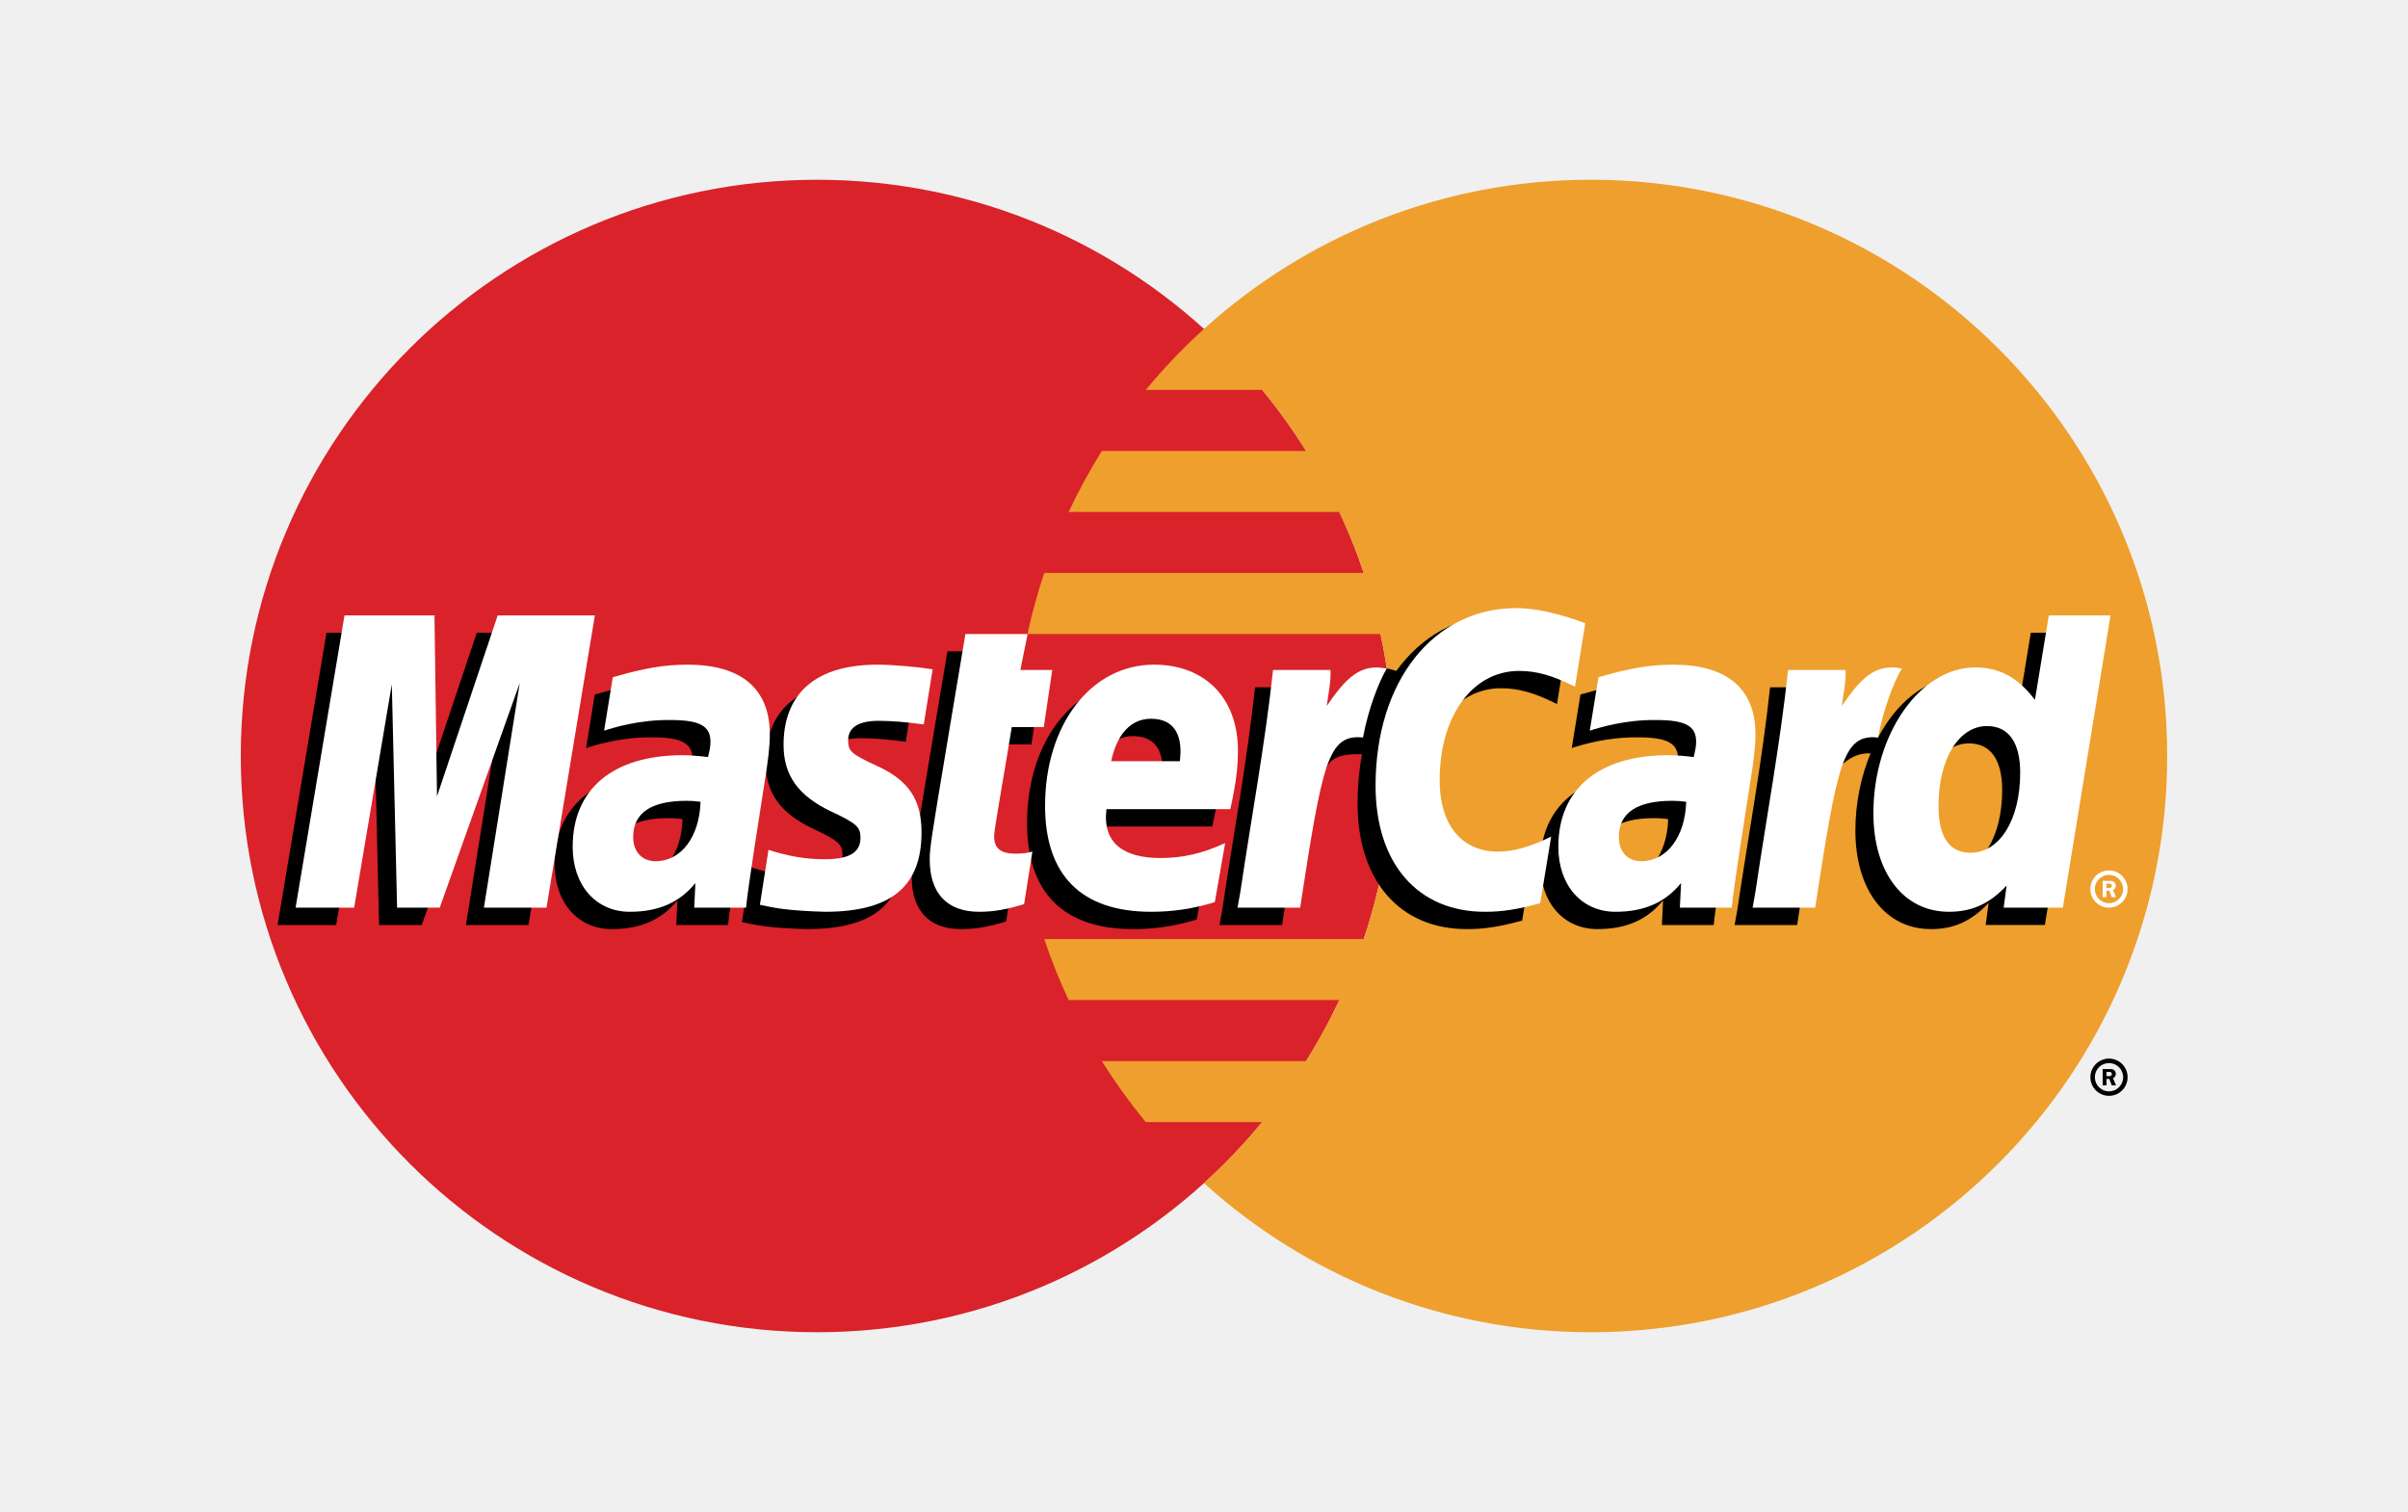
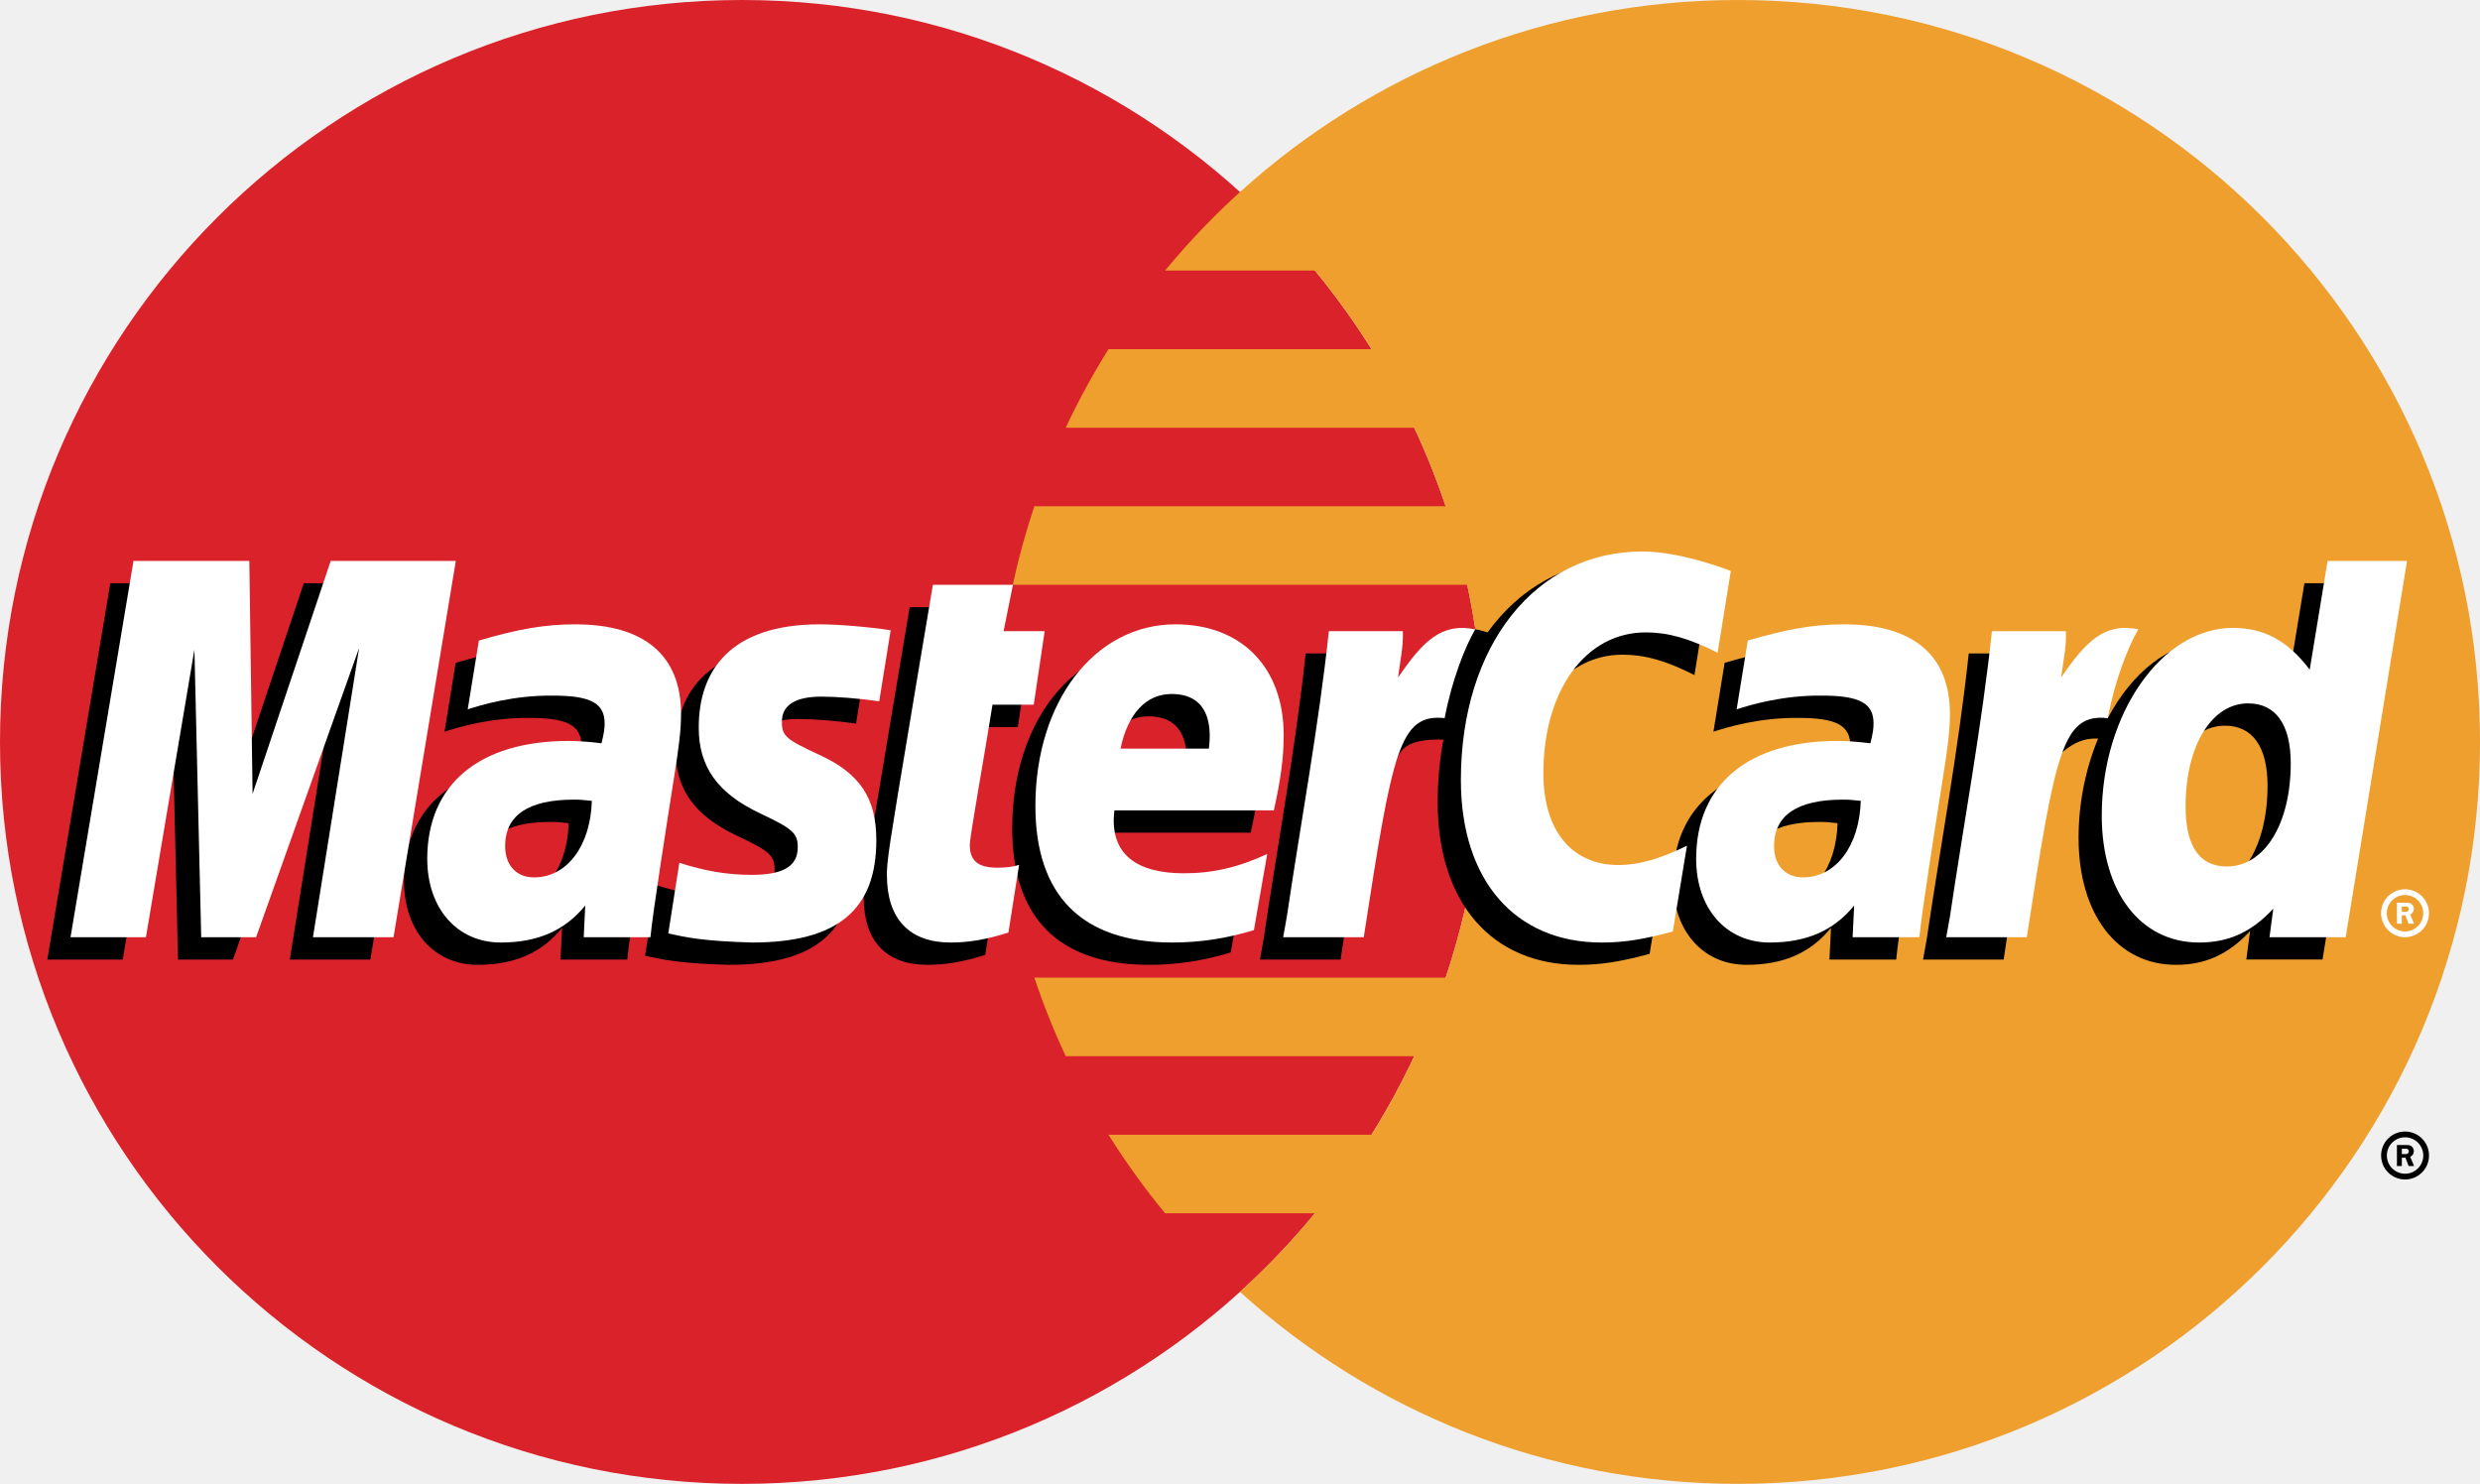
- <svg xmlns="http://www.w3.org/2000/svg" version="1.1" id="Layer_1" x="0px" y="0px" width="750px" height="471px" viewBox="0 0 750 471" enable-background="new 0 0 750 471" xml:space="preserve">
-   <g id="Page-1">
+ <svg xmlns="http://www.w3.org/2000/svg" version="1.1" id="Layer_1" x="0px" y="0px" width="600" height="359.008" viewBox="0 0 600 359.008" enable-background="new 0 0 750 471" xml:space="preserve">
+   <defs id="defs33" />
+   <g id="Page-1" transform="translate(-75,-55.996)">
    <g id="mastercard">
-       <path id="Fill-1" fill="#D9222A" d="M434.008,235.5c0,99.142-80.371,179.504-179.508,179.504    C155.363,415.004,75,334.642,75,235.5c0-99.133,80.362-179.504,179.5-179.504C353.637,55.996,434.008,136.367,434.008,235.5" />
-       <path id="Fill-2" fill="#EE9F2D" d="M495.491,55.996c-46.379,0-88.642,17.596-120.5,46.467    c-6.487,5.883-12.546,12.238-18.125,18.996h36.267c4.958,6.029,9.525,12.371,13.684,19.012h-63.634    c-3.813,6.104-7.274,12.446-10.342,19.008h84.313c2.88,6.159,5.421,12.496,7.601,19.004h-99.513    c-2.075,6.191-3.821,12.529-5.217,19.008h109.941c2.638,12.25,4.042,24.967,4.042,38.008c0,19.934-3.254,39.112-9.254,57.021    h-99.513c2.175,6.512,4.717,12.854,7.596,19.008h84.316c-3.074,6.563-6.528,12.904-10.346,19.012h-63.625    c4.154,6.63,8.729,12.98,13.684,18.996h36.259c-5.571,6.771-11.634,13.134-18.13,19.013    c31.858,28.866,74.117,46.454,120.496,46.454C594.629,415.004,675,334.642,675,235.5C675,136.371,594.629,55.996,495.491,55.996" />
-       <path id="Fill-3" d="M651.074,335.559c0-3.2,2.592-5.801,5.796-5.801s5.796,2.601,5.796,5.801    c0,3.199-2.592,5.8-5.796,5.8S651.074,338.758,651.074,335.559L651.074,335.559L651.074,335.559z M656.87,339.967    c2.434,0,4.408-1.975,4.408-4.408c0-2.438-1.975-4.404-4.408-4.404c-2.438,0-4.404,1.967-4.404,4.404    C652.466,337.992,654.433,339.967,656.87,339.967L656.87,339.967L656.87,339.967z M656.087,338.108H654.9v-5.096h2.15    c0.45,0,0.908,0,1.304,0.254c0.413,0.279,0.646,0.771,0.646,1.279c0,0.571-0.338,1.104-0.884,1.313l0.938,2.25h-1.316    l-0.779-2.017h-0.871V338.108L656.087,338.108z M656.087,335.217h0.658c0.246,0,0.505,0.021,0.726-0.1    c0.195-0.125,0.296-0.359,0.296-0.584c0-0.195-0.121-0.421-0.288-0.517c-0.208-0.129-0.537-0.101-0.758-0.101h-0.634V335.217    L656.087,335.217z" />
-       <path id="Fill-4" d="M212.587,255.154c-2.046-0.238-2.945-0.301-4.35-0.301    c-11.046,0-16.638,3.788-16.638,11.268c0,4.612,2.729,7.545,6.987,7.545C206.525,273.666,212.245,266.108,212.587,255.154    L212.587,255.154L212.587,255.154z M226.758,288.15h-16.146l0.371-7.676c-4.926,6.066-11.496,8.95-20.426,8.95    c-10.563,0-17.804-8.25-17.804-20.229c0-18.024,12.596-28.541,34.217-28.541c2.208,0,5.042,0.199,7.941,0.57    c0.604-2.441,0.763-3.487,0.763-4.8c0-4.908-3.396-6.737-12.5-6.737c-9.533-0.108-17.396,2.271-20.625,3.333    c0.204-1.229,2.7-16.659,2.7-16.659c9.712-2.846,16.116-3.917,23.325-3.917c16.732,0,25.596,7.513,25.579,21.712    c0.033,3.805-0.597,8.5-1.579,14.671C230.883,259.559,227.254,282.546,226.758,288.15L226.758,288.15L226.758,288.15z" />
-       <path id="Fill-5" d="M164.6,288.15h-19.487l11.162-69.996L131.35,288.15h-13.279l-1.642-69.596    l-11.733,69.596H86.454l15.237-91.055h28.021l1.7,50.967l17.092-50.967h31.167L164.6,288.15" />
-       <path id="Fill-6" d="M519.574,255.154c-2.037-0.238-2.941-0.301-4.342-0.301    c-11.041,0-16.633,3.788-16.633,11.268c0,4.612,2.725,7.545,6.983,7.545C513.521,273.666,519.245,266.108,519.574,255.154    L519.574,255.154L519.574,255.154z M533.758,288.15h-16.146l0.366-7.676c-4.925,6.066-11.5,8.95-20.421,8.95    c-10.566,0-17.8-8.25-17.8-20.229c0-18.024,12.588-28.541,34.213-28.541c2.208,0,5.037,0.199,7.933,0.57    c0.604-2.441,0.763-3.487,0.763-4.8c0-4.908-3.392-6.737-12.496-6.737c-9.533-0.108-17.387,2.271-20.629,3.333    c0.204-1.229,2.709-16.659,2.709-16.659c9.712-2.846,16.112-3.917,23.313-3.917c16.741,0,25.604,7.513,25.587,21.712    c0.033,3.805-0.596,8.5-1.579,14.671C537.887,259.559,534.25,282.546,533.758,288.15L533.758,288.15L533.758,288.15z" />
-       <path id="Fill-7" d="M313.366,287.025c-5.333,1.679-9.491,2.399-14,2.399    c-9.962,0-15.399-5.725-15.399-16.267c-0.142-3.271,1.433-11.879,2.671-19.737c1.125-6.917,8.449-50.529,8.449-50.529h19.371    l-2.263,11.208h11.7l-2.642,17.796h-11.742c-2.25,14.083-5.454,31.625-5.491,33.95c0,3.816,2.037,5.483,6.671,5.483    c2.221,0,3.941-0.226,5.254-0.7L313.366,287.025" />
-       <path id="Fill-8" d="M372.758,286.425c-6.654,2.034-13.075,3.017-19.879,3    c-21.684-0.021-32.987-11.346-32.987-33.033c0-25.313,14.379-43.946,33.899-43.946c15.971,0,26.171,10.433,26.171,26.796    c0,5.429-0.7,10.729-2.388,18.212H339c-1.305,10.741,5.57,15.217,16.837,15.217c6.934,0,13.188-1.429,20.142-4.663    L372.758,286.425L372.758,286.425z M361.87,242.525c0.108-1.542,2.055-13.217-9.013-13.217c-6.17,0-10.583,4.704-12.379,13.217    H361.87L361.87,242.525z" />
-       <path id="Fill-9" d="M238.446,237.508c0,9.367,4.542,15.826,14.842,20.676    c7.892,3.708,9.112,4.809,9.112,8.17c0,4.617-3.479,6.701-11.191,6.701c-5.813,0-11.221-0.908-17.458-2.922    c0,0-2.563,16.321-2.68,17.101c4.43,0.967,8.38,1.862,20.279,2.191c20.563,0,30.059-7.829,30.059-24.75    c0-10.175-3.976-16.146-13.737-20.634c-8.171-3.75-9.108-4.587-9.108-8.045c0-4.004,3.237-6.046,9.537-6.046    c3.825,0,9.05,0.408,14,1.112l2.775-17.175c-5.046-0.8-12.696-1.442-17.15-1.442C245.925,212.446,238.379,223.833,238.446,237.508    " />
-       <path id="Fill-10" d="M467.533,214.392c5.412,0,10.458,1.421,17.412,4.921l3.188-19.763    c-2.854-1.121-12.904-7.7-21.417-7.7c-13.041,0-24.066,6.471-31.82,17.15c-11.309-3.746-15.958,3.825-21.658,11.367l-5.063,1.179    c0.383-2.483,0.729-4.95,0.612-7.446h-17.896c-2.446,22.917-6.779,46.128-10.171,69.075l-0.884,4.976h19.496    c3.254-21.143,5.037-34.68,6.121-43.842l7.341-4.084c1.097-4.078,4.529-5.458,11.417-5.291c-0.899,4.833-1.383,9.916-1.383,15.184    c0,24.225,13.07,39.308,34.05,39.308c5.404,0,10.041-0.712,17.221-2.658l3.429-20.759c-6.458,3.18-11.758,4.676-16.558,4.676    c-11.329,0-18.184-8.363-18.184-22.184C442.787,228.45,452.983,214.392,467.533,214.392" />
-       <path id="Fill-12" fill="#FFFFFF" d="M170.208,282.742h-19.491l11.171-69.988l-24.926,69.988h-13.283    l-1.642-69.588l-11.733,69.588H92.063L107.3,191.7h28.021l0.788,56.362l18.904-56.362h30.267L170.208,282.742" />
-       <path id="Fill-11" d="M632.521,197.096l-4.321,26.309c-5.329-7.013-11.054-12.088-18.612-12.088    c-9.833,0-18.783,7.455-24.642,18.425c-8.158-1.692-16.596-4.563-16.596-4.563l-0.004,0.067c0.658-6.134,0.921-9.875,0.862-11.146    h-17.9c-2.438,22.917-6.771,46.128-10.158,69.075l-0.892,4.976h19.492c2.633-17.096,4.649-31.292,6.133-42.551    c6.658-6.016,9.992-11.266,16.721-10.916c-2.979,7.204-4.725,15.504-4.725,24.017c0,18.513,9.366,30.725,23.533,30.725    c7.142,0,12.621-2.462,17.967-8.171l-0.913,6.884H636.9l14.842-91.042H632.521L632.521,197.096z M608.15,271.037    c-6.633,0-9.983-4.908-9.983-14.596c0-14.554,6.271-24.875,15.112-24.875c6.696,0,10.321,5.104,10.321,14.509    C623.6,260.754,617.229,271.037,608.15,271.037L608.15,271.037L608.15,271.037z" />
-       <path id="Fill-13" fill="#FFFFFF" d="M218.192,249.758c-2.042-0.236-2.946-0.299-4.346-0.299    c-11.046,0-16.634,3.787-16.634,11.266c0,4.604,2.729,7.547,6.979,7.547C212.138,268.271,217.859,260.713,218.192,249.758    L218.192,249.758L218.192,249.758z M232.37,282.742h-16.146l0.367-7.663c-4.921,6.054-11.5,8.95-20.421,8.95    c-10.567,0-17.805-8.25-17.805-20.229c0-18.033,12.592-28.542,34.217-28.542c2.208,0,5.042,0.2,7.938,0.571    c0.604-2.441,0.763-3.487,0.763-4.808c0-4.909-3.392-6.729-12.496-6.729c-9.537-0.108-17.396,2.271-20.629,3.321    c0.204-1.225,2.7-16.637,2.7-16.637c9.708-2.858,16.12-3.929,23.32-3.929c16.737,0,25.604,7.517,25.588,21.704    c0.029,3.821-0.604,8.513-1.584,14.675C236.495,254.15,232.863,277.15,232.37,282.742L232.37,282.742L232.37,282.742z" />
-       <path id="Fill-14" fill="#FFFFFF" d="M493.745,194.15l-3.191,19.767c-6.95-3.496-12-4.92-17.408-4.92    c-14.55,0-24.75,14.058-24.75,34.107c0,13.821,6.858,22.18,18.184,22.18c4.8,0,10.096-1.492,16.554-4.675l-3.421,20.75    c-7.184,1.958-11.816,2.671-17.225,2.671c-20.976,0-34.05-15.084-34.05-39.309c0-32.55,18.058-55.3,43.887-55.3    C480.833,189.421,490.887,193.029,493.745,194.15" />
-       <path id="Fill-15" fill="#FFFFFF" d="M525.188,249.758c-2.042-0.236-2.942-0.299-4.347-0.299    c-11.041,0-16.633,3.787-16.633,11.266c0,4.604,2.729,7.547,6.983,7.547C519.129,268.271,524.854,260.713,525.188,249.758    L525.188,249.758L525.188,249.758z M539.366,282.742h-16.15l0.371-7.663c-4.925,6.054-11.5,8.95-20.421,8.95    c-10.563,0-17.804-8.25-17.804-20.229c0-18.033,12.596-28.542,34.212-28.542c2.213,0,5.042,0.2,7.942,0.571    c0.6-2.441,0.762-3.487,0.762-4.808c0-4.909-3.392-6.729-12.495-6.729c-9.533-0.108-17.396,2.271-20.63,3.321    c0.204-1.225,2.704-16.637,2.704-16.637c9.709-2.858,16.117-3.929,23.317-3.929c16.741,0,25.604,7.517,25.583,21.704    c0.033,3.821-0.596,8.513-1.579,14.675C543.495,254.15,539.854,277.15,539.366,282.742L539.366,282.742L539.366,282.742z" />
-       <path id="Fill-16" fill="#FFFFFF" d="M318.975,281.621c-5.338,1.679-9.496,2.408-14,2.408    c-9.962,0-15.399-5.725-15.399-16.267c-0.138-3.279,1.438-11.88,2.675-19.737c1.12-6.926,8.445-50.534,8.445-50.534h19.367    l-2.259,11.212h9.941l-2.646,17.788h-9.975c-2.25,14.092-5.463,31.621-5.496,33.95c0,3.83,2.041,5.483,6.671,5.483    c2.221,0,3.938-0.216,5.254-0.691L318.975,281.621" />
-       <path id="Fill-17" fill="#FFFFFF" d="M378.366,281.029c-6.65,2.033-13.079,3.012-19.879,3    c-21.684-0.021-32.987-11.346-32.987-33.033c0-25.321,14.379-43.95,33.899-43.95c15.971,0,26.171,10.429,26.171,26.8    c0,5.434-0.7,10.733-2.383,18.213h-38.575c-1.305,10.741,5.57,15.221,16.837,15.221c6.93,0,13.188-1.434,20.138-4.676    L378.366,281.029L378.366,281.029z M367.475,237.117c0.116-1.538,2.059-13.217-9.013-13.217c-6.167,0-10.579,4.717-12.375,13.217    H367.475L367.475,237.117z" />
-       <path id="Fill-18" fill="#FFFFFF" d="M244.054,232.112c0,9.366,4.542,15.817,14.842,20.675    c7.892,3.709,9.112,4.813,9.112,8.172c0,4.616-3.483,6.699-11.188,6.699c-5.816,0-11.225-0.908-17.467-2.921    c0,0-2.554,16.321-2.671,17.101c4.421,0.967,8.375,1.85,20.275,2.191c20.566,0,30.059-7.829,30.059-24.746    c0-10.18-3.971-16.15-13.737-20.637c-8.167-3.759-9.113-4.584-9.113-8.046c0-4,3.246-6.059,9.542-6.059    c3.821,0,9.046,0.421,14.004,1.125l2.771-17.179c-5.042-0.8-12.692-1.441-17.146-1.441    C251.533,207.046,243.991,218.425,244.054,232.112" />
-       <path id="Fill-19" fill="#FFFFFF" d="M642.508,282.742h-18.438l0.917-6.893    c-5.346,5.717-10.825,8.18-17.967,8.18c-14.167,0-23.529-12.213-23.529-30.725c0-24.63,14.521-45.392,31.708-45.392    c7.559,0,13.279,3.087,18.604,10.096l4.325-26.308h19.221L642.508,282.742L642.508,282.742z M613.762,265.633    c9.075,0,15.45-10.283,15.45-24.953c0-9.405-3.629-14.509-10.325-14.509c-8.837,0-15.116,10.316-15.116,24.875    C603.771,260.733,607.129,265.633,613.762,265.633L613.762,265.633L613.762,265.633z" />
-       <path id="Fill-20" fill="#FFFFFF" d="M556.92,208.704c-2.441,22.917-6.774,46.13-10.162,69.063    l-0.892,4.976h19.491c6.972-45.275,8.659-54.117,19.588-53.009c1.742-9.267,4.983-17.383,7.4-21.479    c-8.163-1.7-12.721,2.913-18.688,11.675c0.471-3.788,1.333-7.467,1.162-11.225H556.92" />
-       <path id="Fill-21" fill="#FFFFFF" d="M396.5,208.704c-2.446,22.917-6.779,46.13-10.167,69.063    l-0.888,4.976h19.5c6.963-45.275,8.646-54.117,19.571-53.009c1.75-9.267,4.991-17.383,7.399-21.479    c-8.154-1.7-12.717,2.913-18.679,11.675c0.471-3.788,1.325-7.467,1.162-11.225H396.5" />
-       <path id="Fill-22" fill="#FFFFFF" d="M651.067,276.945c0-3.212,2.596-5.799,5.796-5.799    c3.204,0,5.796,2.587,5.796,5.799c0,3.196-2.592,5.797-5.796,5.797C653.662,282.742,651.067,280.142,651.067,276.945    L651.067,276.945L651.067,276.945z M656.863,281.35c2.438,0,4.404-1.975,4.404-4.404c0-2.433-1.967-4.408-4.404-4.408    c-2.434,0-4.408,1.976-4.408,4.408C652.454,279.375,654.429,281.35,656.863,281.35L656.863,281.35L656.863,281.35z     M656.079,279.479h-1.188v-5.082h2.153c0.446,0,0.909,0.008,1.296,0.254c0.417,0.283,0.654,0.766,0.654,1.274    c0,0.575-0.337,1.112-0.888,1.317l0.942,2.236h-1.321l-0.779-2.008h-0.87V279.479L656.079,279.479z M656.079,276.6h0.653    c0.246,0,0.513,0.018,0.729-0.1c0.196-0.125,0.296-0.362,0.296-0.588c0-0.188-0.116-0.412-0.287-0.524    c-0.204-0.116-0.542-0.083-0.763-0.083h-0.629V276.6L656.079,276.6z" />
+       <path id="Fill-1" fill="#d9222a" d="m 434.008,235.5 c 0,99.142 -80.371,179.504 -179.508,179.504 C 155.363,415.004 75,334.642 75,235.5 75,136.367 155.362,55.996 254.5,55.996 c 99.137,0 179.508,80.371 179.508,179.504" />
+       <path id="Fill-2" fill="#ee9f2d" d="m 495.491,55.996 c -46.379,0 -88.642,17.596 -120.5,46.467 -6.487,5.883 -12.546,12.238 -18.125,18.996 h 36.267 c 4.958,6.029 9.525,12.371 13.684,19.012 h -63.634 c -3.813,6.104 -7.274,12.446 -10.342,19.008 h 84.313 c 2.88,6.159 5.421,12.496 7.601,19.004 h -99.513 c -2.075,6.191 -3.821,12.529 -5.217,19.008 h 109.941 c 2.638,12.25 4.042,24.967 4.042,38.008 0,19.934 -3.254,39.112 -9.254,57.021 h -99.513 c 2.175,6.512 4.717,12.854 7.596,19.008 h 84.316 c -3.074,6.563 -6.528,12.904 -10.346,19.012 h -63.625 c 4.154,6.63 8.729,12.98 13.684,18.996 h 36.259 c -5.571,6.771 -11.634,13.134 -18.13,19.013 31.858,28.866 74.117,46.454 120.496,46.454 C 594.629,415.004 675,334.642 675,235.5 675,136.371 594.629,55.996 495.491,55.996" />
+       <path id="Fill-3" d="m 651.074,335.559 c 0,-3.2 2.592,-5.801 5.796,-5.801 3.204,0 5.796,2.601 5.796,5.801 0,3.199 -2.592,5.8 -5.796,5.8 -3.204,0 -5.796,-2.601 -5.796,-5.8 z m 5.796,4.408 c 2.434,0 4.408,-1.975 4.408,-4.408 0,-2.438 -1.975,-4.404 -4.408,-4.404 -2.438,0 -4.404,1.967 -4.404,4.404 0,2.433 1.967,4.408 4.404,4.408 z m -0.783,-1.859 H 654.9 v -5.096 h 2.15 c 0.45,0 0.908,0 1.304,0.254 0.413,0.279 0.646,0.771 0.646,1.279 0,0.571 -0.338,1.104 -0.884,1.313 l 0.938,2.25 h -1.316 l -0.779,-2.017 h -0.871 v 2.017 z m 0,-2.891 h 0.658 c 0.246,0 0.505,0.021 0.726,-0.1 0.195,-0.125 0.296,-0.359 0.296,-0.584 0,-0.195 -0.121,-0.421 -0.288,-0.517 -0.208,-0.129 -0.537,-0.101 -0.758,-0.101 h -0.634 z" />
+       <path id="Fill-4" d="m 212.587,255.154 c -2.046,-0.238 -2.945,-0.301 -4.35,-0.301 -11.046,0 -16.638,3.788 -16.638,11.268 0,4.612 2.729,7.545 6.987,7.545 7.939,0 13.659,-7.558 14.001,-18.512 z m 14.171,32.996 h -16.146 l 0.371,-7.676 c -4.926,6.066 -11.496,8.95 -20.426,8.95 -10.563,0 -17.804,-8.25 -17.804,-20.229 0,-18.024 12.596,-28.541 34.217,-28.541 2.208,0 5.042,0.199 7.941,0.57 0.604,-2.441 0.763,-3.487 0.763,-4.8 0,-4.908 -3.396,-6.737 -12.5,-6.737 -9.533,-0.108 -17.396,2.271 -20.625,3.333 0.204,-1.229 2.7,-16.659 2.7,-16.659 9.712,-2.846 16.116,-3.917 23.325,-3.917 16.732,0 25.596,7.513 25.579,21.712 0.033,3.805 -0.597,8.5 -1.579,14.671 -1.691,10.732 -5.32,33.719 -5.816,39.323 z" />
+       <path id="Fill-5" d="m 164.6,288.15 h -19.487 l 11.162,-69.996 -24.925,69.996 h -13.279 l -1.642,-69.596 -11.733,69.596 H 86.454 l 15.237,-91.055 h 28.021 l 1.7,50.967 17.092,-50.967 h 31.167 L 164.6,288.15" />
+       <path id="Fill-6" d="m 519.574,255.154 c -2.037,-0.238 -2.941,-0.301 -4.342,-0.301 -11.041,0 -16.633,3.788 -16.633,11.268 0,4.612 2.725,7.545 6.983,7.545 7.939,0 13.663,-7.558 13.992,-18.512 z m 14.184,32.996 h -16.146 l 0.366,-7.676 c -4.925,6.066 -11.5,8.95 -20.421,8.95 -10.566,0 -17.8,-8.25 -17.8,-20.229 0,-18.024 12.588,-28.541 34.213,-28.541 2.208,0 5.037,0.199 7.933,0.57 0.604,-2.441 0.763,-3.487 0.763,-4.8 0,-4.908 -3.392,-6.737 -12.496,-6.737 -9.533,-0.108 -17.387,2.271 -20.629,3.333 0.204,-1.229 2.709,-16.659 2.709,-16.659 9.712,-2.846 16.112,-3.917 23.313,-3.917 16.741,0 25.604,7.513 25.587,21.712 0.033,3.805 -0.596,8.5 -1.579,14.671 -1.684,10.732 -5.321,33.719 -5.813,39.323 z" />
+       <path id="Fill-7" d="m 313.366,287.025 c -5.333,1.679 -9.491,2.399 -14,2.399 -9.962,0 -15.399,-5.725 -15.399,-16.267 -0.142,-3.271 1.433,-11.879 2.671,-19.737 1.125,-6.917 8.449,-50.529 8.449,-50.529 h 19.371 l -2.263,11.208 h 11.7 l -2.642,17.796 h -11.742 c -2.25,14.083 -5.454,31.625 -5.491,33.95 0,3.816 2.037,5.483 6.671,5.483 2.221,0 3.941,-0.226 5.254,-0.7 l -2.579,16.397" />
+       <path id="Fill-8" d="m 372.758,286.425 c -6.654,2.034 -13.075,3.017 -19.879,3 -21.684,-0.021 -32.987,-11.346 -32.987,-33.033 0,-25.313 14.379,-43.946 33.899,-43.946 15.971,0 26.171,10.433 26.171,26.796 0,5.429 -0.7,10.729 -2.388,18.212 H 339 c -1.305,10.741 5.57,15.217 16.837,15.217 6.934,0 13.188,-1.429 20.142,-4.663 z m -10.888,-43.9 c 0.108,-1.542 2.055,-13.217 -9.013,-13.217 -6.17,0 -10.583,4.704 -12.379,13.217 z" />
+       <path id="Fill-9" d="m 238.446,237.508 c 0,9.367 4.542,15.826 14.842,20.676 7.892,3.708 9.112,4.809 9.112,8.17 0,4.617 -3.479,6.701 -11.191,6.701 -5.813,0 -11.221,-0.908 -17.458,-2.922 0,0 -2.563,16.321 -2.68,17.101 4.43,0.967 8.38,1.862 20.279,2.191 20.563,0 30.059,-7.829 30.059,-24.75 0,-10.175 -3.976,-16.146 -13.737,-20.634 -8.171,-3.75 -9.108,-4.587 -9.108,-8.045 0,-4.004 3.237,-6.046 9.537,-6.046 3.825,0 9.05,0.408 14,1.112 l 2.775,-17.175 c -5.046,-0.8 -12.696,-1.442 -17.15,-1.442 -21.801,0.001 -29.347,11.388 -29.28,25.063" />
+       <path id="Fill-10" d="m 467.533,214.392 c 5.412,0 10.458,1.421 17.412,4.921 l 3.188,-19.763 c -2.854,-1.121 -12.904,-7.7 -21.417,-7.7 -13.041,0 -24.066,6.471 -31.82,17.15 -11.309,-3.746 -15.958,3.825 -21.658,11.367 l -5.063,1.179 c 0.383,-2.483 0.729,-4.95 0.612,-7.446 h -17.896 c -2.446,22.917 -6.779,46.128 -10.171,69.075 l -0.884,4.976 h 19.496 c 3.254,-21.143 5.037,-34.68 6.121,-43.842 l 7.341,-4.084 c 1.097,-4.078 4.529,-5.458 11.417,-5.291 -0.899,4.833 -1.383,9.916 -1.383,15.184 0,24.225 13.07,39.308 34.05,39.308 5.404,0 10.041,-0.712 17.221,-2.658 l 3.429,-20.759 c -6.458,3.18 -11.758,4.676 -16.558,4.676 -11.329,0 -18.184,-8.363 -18.184,-22.184 10e-4,-20.051 10.197,-34.109 24.747,-34.109" />
+       <path id="Fill-12" fill="#ffffff" d="m 170.208,282.742 h -19.491 l 11.171,-69.988 -24.926,69.988 h -13.283 l -1.642,-69.588 -11.733,69.588 H 92.063 L 107.3,191.7 h 28.021 l 0.788,56.362 18.904,-56.362 h 30.267 l -15.072,91.042" />
+       <path id="Fill-11" d="m 632.521,197.096 -4.321,26.309 c -5.329,-7.013 -11.054,-12.088 -18.612,-12.088 -9.833,0 -18.783,7.455 -24.642,18.425 -8.158,-1.692 -16.596,-4.563 -16.596,-4.563 l -0.004,0.067 c 0.658,-6.134 0.921,-9.875 0.862,-11.146 h -17.9 c -2.438,22.917 -6.771,46.128 -10.158,69.075 l -0.892,4.976 h 19.492 c 2.633,-17.096 4.649,-31.292 6.133,-42.551 6.658,-6.016 9.992,-11.266 16.721,-10.916 -2.979,7.204 -4.725,15.504 -4.725,24.017 0,18.513 9.366,30.725 23.533,30.725 7.142,0 12.621,-2.462 17.967,-8.171 l -0.913,6.884 H 636.9 l 14.842,-91.042 h -19.221 z m -24.371,73.941 c -6.633,0 -9.983,-4.908 -9.983,-14.596 0,-14.554 6.271,-24.875 15.112,-24.875 6.696,0 10.321,5.104 10.321,14.509 0,14.679 -6.371,24.962 -15.45,24.962 z" />
+       <path id="Fill-13" fill="#ffffff" d="m 218.192,249.758 c -2.042,-0.236 -2.946,-0.299 -4.346,-0.299 -11.046,0 -16.634,3.787 -16.634,11.266 0,4.604 2.729,7.547 6.979,7.547 7.947,-10e-4 13.668,-7.559 14.001,-18.514 z m 14.178,32.984 h -16.146 l 0.367,-7.663 c -4.921,6.054 -11.5,8.95 -20.421,8.95 -10.567,0 -17.805,-8.25 -17.805,-20.229 0,-18.033 12.592,-28.542 34.217,-28.542 2.208,0 5.042,0.2 7.938,0.571 0.604,-2.441 0.763,-3.487 0.763,-4.808 0,-4.909 -3.392,-6.729 -12.496,-6.729 -9.537,-0.108 -17.396,2.271 -20.629,3.321 0.204,-1.225 2.7,-16.637 2.7,-16.637 9.708,-2.858 16.12,-3.929 23.32,-3.929 16.737,0 25.604,7.517 25.588,21.704 0.029,3.821 -0.604,8.513 -1.584,14.675 -1.687,10.724 -5.319,33.724 -5.812,39.316 z" />
+       <path id="Fill-14" fill="#ffffff" d="m 493.745,194.15 -3.191,19.767 c -6.95,-3.496 -12,-4.92 -17.408,-4.92 -14.55,0 -24.75,14.058 -24.75,34.107 0,13.821 6.858,22.18 18.184,22.18 4.8,0 10.096,-1.492 16.554,-4.675 l -3.421,20.75 c -7.184,1.958 -11.816,2.671 -17.225,2.671 -20.976,0 -34.05,-15.084 -34.05,-39.309 0,-32.55 18.058,-55.3 43.887,-55.3 8.508,0 18.562,3.608 21.42,4.729" />
+       <path id="Fill-15" fill="#ffffff" d="m 525.188,249.758 c -2.042,-0.236 -2.942,-0.299 -4.347,-0.299 -11.041,0 -16.633,3.787 -16.633,11.266 0,4.604 2.729,7.547 6.983,7.547 7.938,-10e-4 13.663,-7.559 13.997,-18.514 z m 14.178,32.984 h -16.15 l 0.371,-7.663 c -4.925,6.054 -11.5,8.95 -20.421,8.95 -10.563,0 -17.804,-8.25 -17.804,-20.229 0,-18.033 12.596,-28.542 34.212,-28.542 2.213,0 5.042,0.2 7.942,0.571 0.6,-2.441 0.762,-3.487 0.762,-4.808 0,-4.909 -3.392,-6.729 -12.495,-6.729 -9.533,-0.108 -17.396,2.271 -20.63,3.321 0.204,-1.225 2.704,-16.637 2.704,-16.637 9.709,-2.858 16.117,-3.929 23.317,-3.929 16.741,0 25.604,7.517 25.583,21.704 0.033,3.821 -0.596,8.513 -1.579,14.675 -1.683,10.724 -5.324,33.724 -5.812,39.316 z" />
+       <path id="Fill-16" fill="#ffffff" d="m 318.975,281.621 c -5.338,1.679 -9.496,2.408 -14,2.408 -9.962,0 -15.399,-5.725 -15.399,-16.267 -0.138,-3.279 1.438,-11.88 2.675,-19.737 1.12,-6.926 8.445,-50.534 8.445,-50.534 h 19.367 l -2.259,11.212 h 9.941 l -2.646,17.788 h -9.975 c -2.25,14.092 -5.463,31.621 -5.496,33.95 0,3.83 2.041,5.483 6.671,5.483 2.221,0 3.938,-0.216 5.254,-0.691 l -2.578,16.388" />
+       <path id="Fill-17" fill="#ffffff" d="m 378.366,281.029 c -6.65,2.033 -13.079,3.012 -19.879,3 -21.684,-0.021 -32.987,-11.346 -32.987,-33.033 0,-25.321 14.379,-43.95 33.899,-43.95 15.971,0 26.171,10.429 26.171,26.8 0,5.434 -0.7,10.733 -2.383,18.213 h -38.575 c -1.305,10.741 5.57,15.221 16.837,15.221 6.93,0 13.188,-1.434 20.138,-4.676 z m -10.891,-43.912 c 0.116,-1.538 2.059,-13.217 -9.013,-13.217 -6.167,0 -10.579,4.717 -12.375,13.217 z" />
+       <path id="Fill-18" fill="#ffffff" d="m 244.054,232.112 c 0,9.366 4.542,15.817 14.842,20.675 7.892,3.709 9.112,4.813 9.112,8.172 0,4.616 -3.483,6.699 -11.188,6.699 -5.816,0 -11.225,-0.908 -17.467,-2.921 0,0 -2.554,16.321 -2.671,17.101 4.421,0.967 8.375,1.85 20.275,2.191 20.566,0 30.059,-7.829 30.059,-24.746 0,-10.18 -3.971,-16.15 -13.737,-20.637 -8.167,-3.759 -9.113,-4.584 -9.113,-8.046 0,-4 3.246,-6.059 9.542,-6.059 3.821,0 9.046,0.421 14.004,1.125 l 2.771,-17.179 c -5.042,-0.8 -12.692,-1.441 -17.146,-1.441 -21.804,0 -29.346,11.379 -29.283,25.066" />
+       <path id="Fill-19" fill="#ffffff" d="M 642.508,282.742 H 624.07 l 0.917,-6.893 c -5.346,5.717 -10.825,8.18 -17.967,8.18 -14.167,0 -23.529,-12.213 -23.529,-30.725 0,-24.63 14.521,-45.392 31.708,-45.392 7.559,0 13.279,3.087 18.604,10.096 l 4.325,-26.308 h 19.221 z m -28.746,-17.109 c 9.075,0 15.45,-10.283 15.45,-24.953 0,-9.405 -3.629,-14.509 -10.325,-14.509 -8.837,0 -15.116,10.316 -15.116,24.875 0,9.687 3.358,14.587 9.991,14.587 z" />
+       <path id="Fill-20" fill="#ffffff" d="m 556.92,208.704 c -2.441,22.917 -6.774,46.13 -10.162,69.063 l -0.892,4.976 h 19.491 c 6.972,-45.275 8.659,-54.117 19.588,-53.009 1.742,-9.267 4.983,-17.383 7.4,-21.479 -8.163,-1.7 -12.721,2.913 -18.688,11.675 0.471,-3.788 1.333,-7.467 1.162,-11.225 H 556.92" />
+       <path id="Fill-21" fill="#ffffff" d="m 396.5,208.704 c -2.446,22.917 -6.779,46.13 -10.167,69.063 l -0.888,4.976 h 19.5 c 6.963,-45.275 8.646,-54.117 19.571,-53.009 1.75,-9.267 4.991,-17.383 7.399,-21.479 -8.154,-1.7 -12.717,2.913 -18.679,11.675 0.471,-3.788 1.325,-7.467 1.162,-11.225 H 396.5" />
+       <path id="Fill-22" fill="#ffffff" d="m 651.067,276.945 c 0,-3.212 2.596,-5.799 5.796,-5.799 3.204,0 5.796,2.587 5.796,5.799 0,3.196 -2.592,5.797 -5.796,5.797 -3.201,0 -5.796,-2.6 -5.796,-5.797 z m 5.796,4.405 c 2.438,0 4.404,-1.975 4.404,-4.404 0,-2.433 -1.967,-4.408 -4.404,-4.408 -2.434,0 -4.408,1.976 -4.408,4.408 -0.001,2.429 1.974,4.404 4.408,4.404 z m -0.784,-1.871 h -1.188 v -5.082 h 2.153 c 0.446,0 0.909,0.008 1.296,0.254 0.417,0.283 0.654,0.766 0.654,1.274 0,0.575 -0.337,1.112 -0.888,1.317 l 0.942,2.236 h -1.321 l -0.779,-2.008 h -0.87 v 2.009 z m 0,-2.879 h 0.653 c 0.246,0 0.513,0.018 0.729,-0.1 0.196,-0.125 0.296,-0.362 0.296,-0.588 0,-0.188 -0.116,-0.412 -0.287,-0.524 -0.204,-0.116 -0.542,-0.083 -0.763,-0.083 h -0.629 v 1.295 z" />
    </g>
  </g>
</svg>
